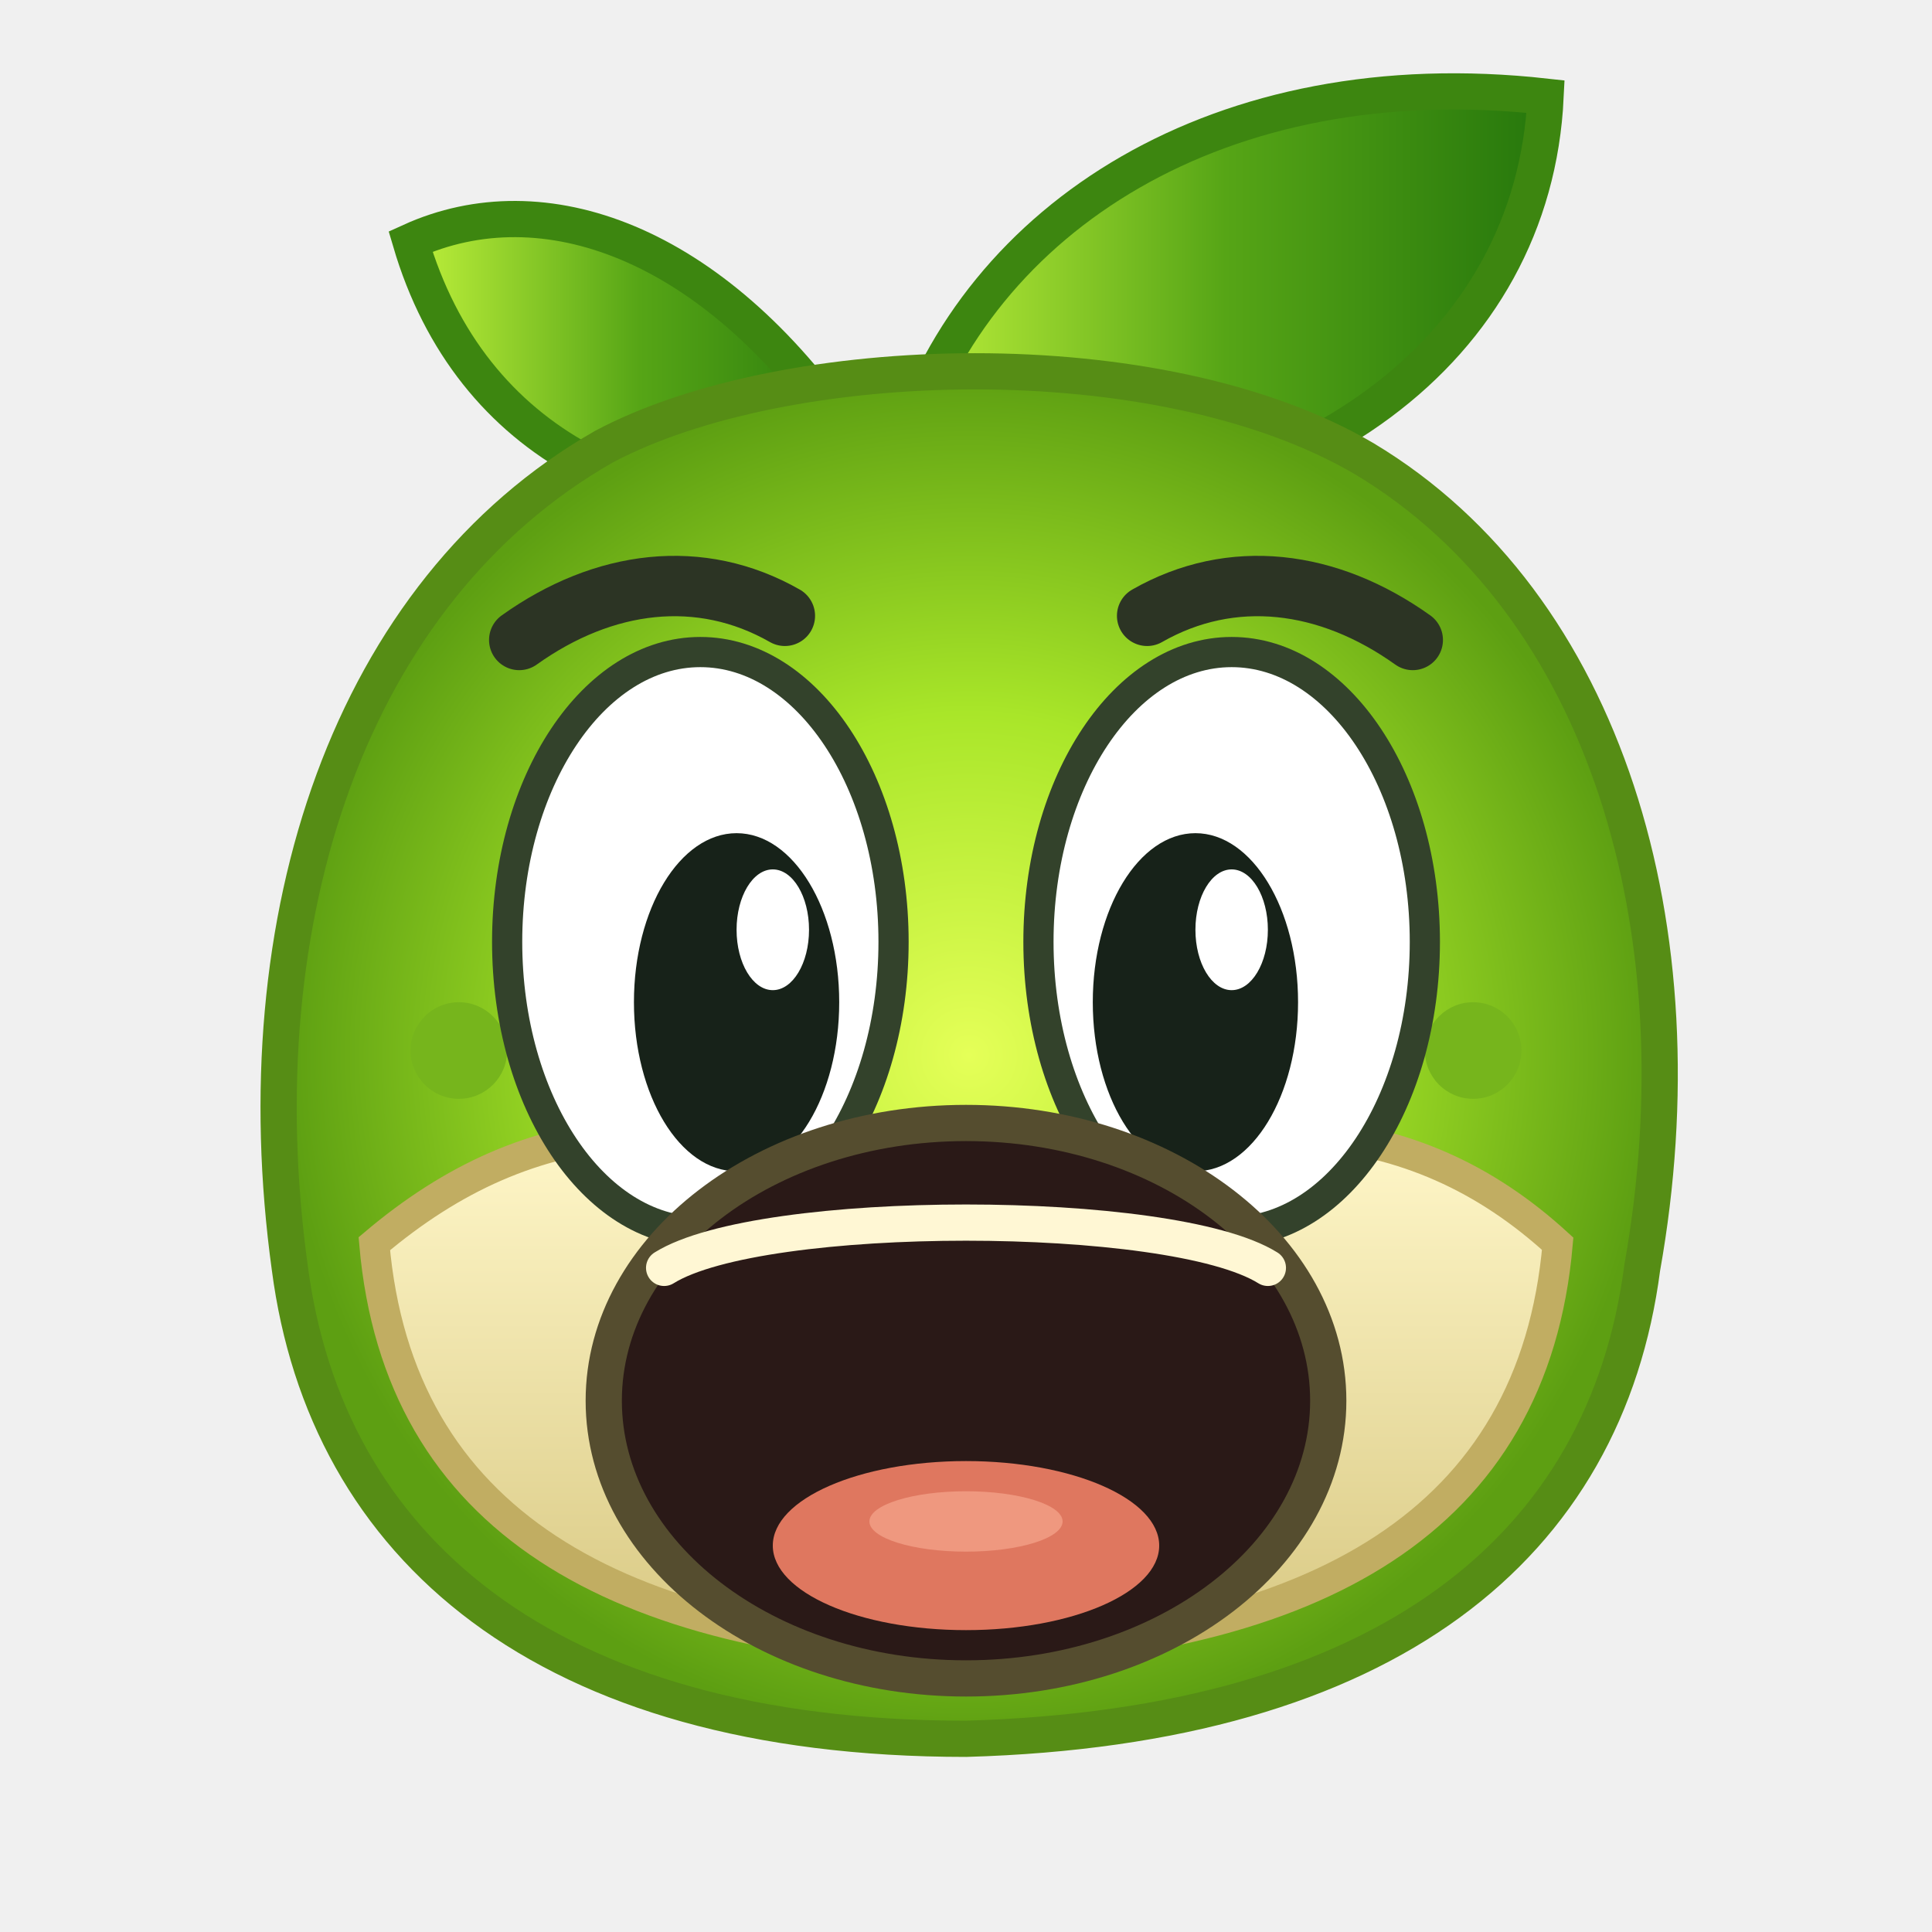
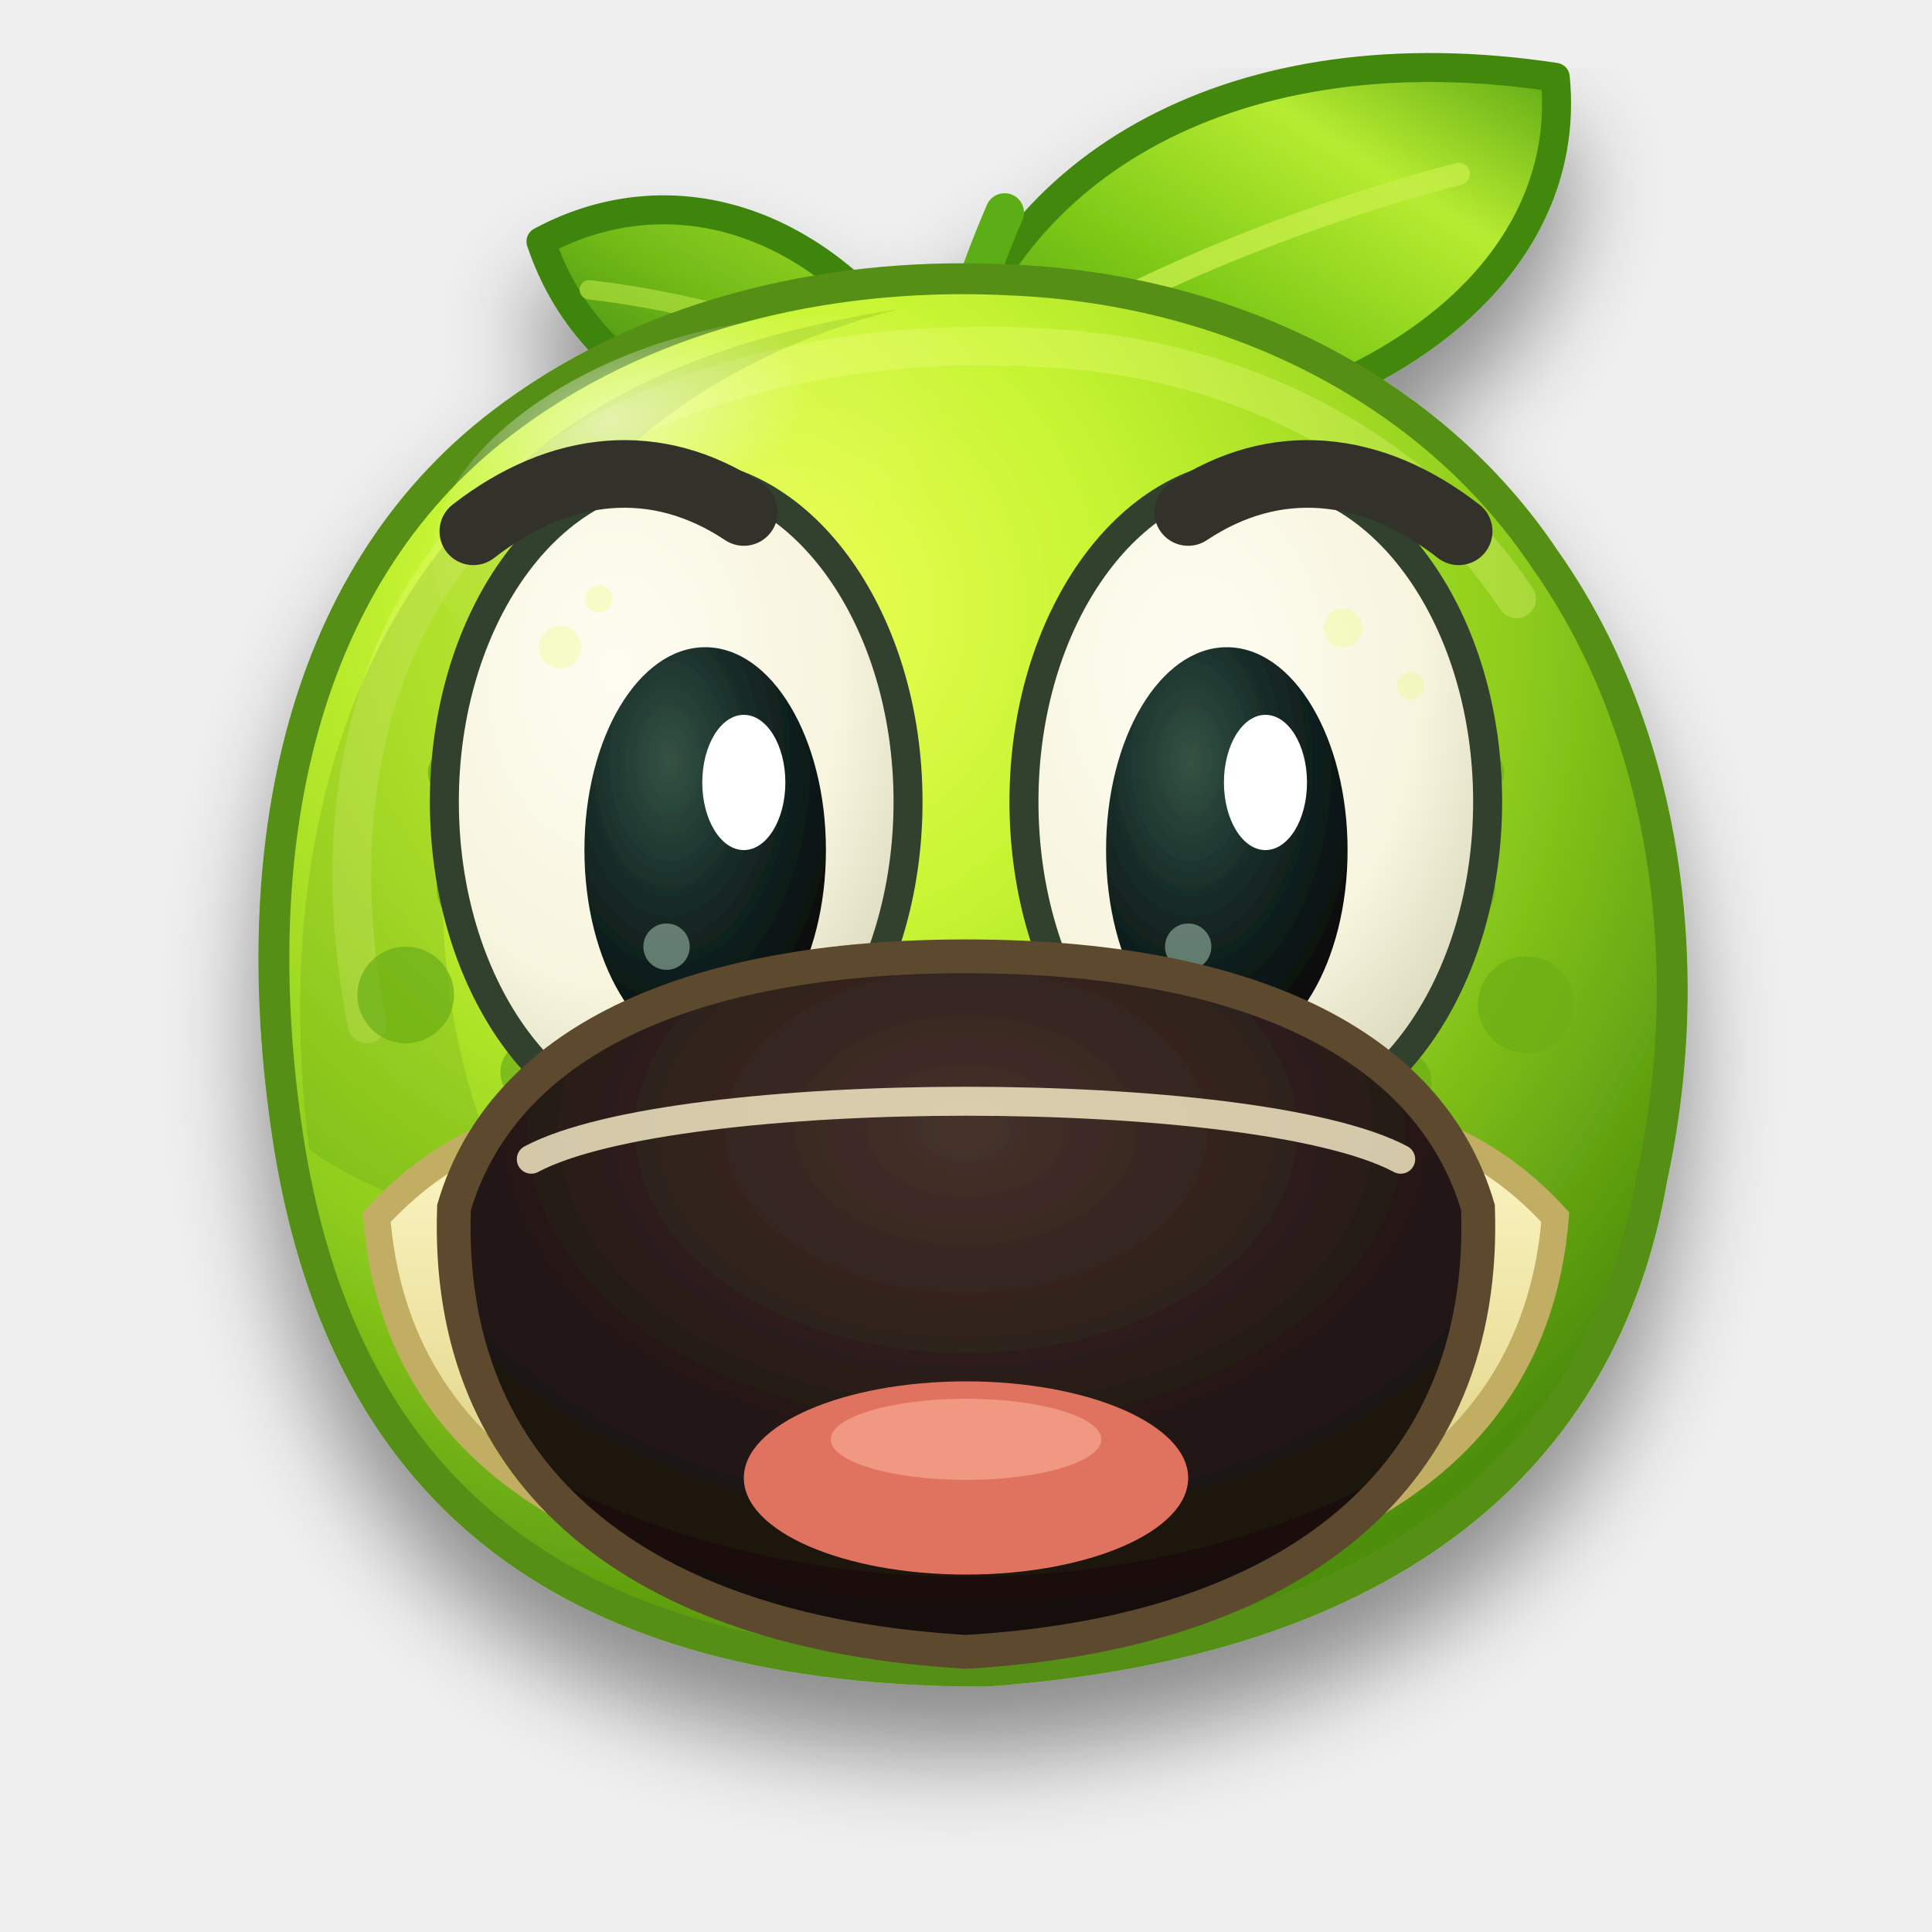
- <svg xmlns="http://www.w3.org/2000/svg" viewBox="0 0 160 160">
+ <svg xmlns="http://www.w3.org/2000/svg" width="200" height="200" viewBox="0 0 200 200">
  <defs>
-     <radialGradient id="b">
-       <stop stop-color="#e5ff58" />
-       <stop offset=".5" stop-color="#a9e629" />
-       <stop offset="1" stop-color="#5d9f12" />
+     <radialGradient id="body" cx="36%" cy="24%" r="78%">
+       <stop offset="0" stop-color="#efff57" />
+       <stop offset=".32" stop-color="#c5f431" />
+       <stop offset=".68" stop-color="#8dcc1c" />
+       <stop offset="1" stop-color="#4e8f0c" />
    </radialGradient>
-     <linearGradient id="m" x2="0" y2="1">
-       <stop stop-color="#fff7c9" />
-       <stop offset="1" stop-color="#d8c882" />
+     <radialGradient id="bodyGlow" cx="34%" cy="18%" r="65%">
+       <stop offset="0" stop-color="#ffffff" stop-opacity=".56" />
+       <stop offset=".5" stop-color="#ffffff" stop-opacity=".06" />
+       <stop offset="1" stop-color="#ffffff" stop-opacity="0" />
+     </radialGradient>
+     <linearGradient id="muzzle" x1="0" y1="0" x2="0" y2="1">
+       <stop offset="0" stop-color="#fff8c9" />
+       <stop offset=".55" stop-color="#eadf9b" />
+       <stop offset="1" stop-color="#c8b86d" />
    </linearGradient>
-     <linearGradient id="l">
-       <stop stop-color="#bff13b" />
-       <stop offset=".5" stop-color="#56a516" />
-       <stop offset="1" stop-color="#26770c" />
+     <linearGradient id="leafBig" x1="0" y1="1" x2="1" y2="0">
+       <stop offset="0" stop-color="#3d8b0e" />
+       <stop offset=".42" stop-color="#7fca18" />
+       <stop offset=".72" stop-color="#b7ec31" />
+       <stop offset="1" stop-color="#5da714" />
    </linearGradient>
+     <linearGradient id="leafSmall" x1="0" y1="1" x2="1" y2="0">
+       <stop offset="0" stop-color="#307a0d" />
+       <stop offset=".52" stop-color="#72ba18" />
+       <stop offset="1" stop-color="#a7e22a" />
+     </linearGradient>
+     <radialGradient id="eye" cx="37%" cy="30%" r="75%">
+       <stop offset="0" stop-color="#fffdf2" />
+       <stop offset=".65" stop-color="#f7f5de" />
+       <stop offset="1" stop-color="#d9d7bb" />
+     </radialGradient>
+     <radialGradient id="pupil" cx="35%" cy="28%" r="70%">
+       <stop offset="0" stop-color="#345344" />
+       <stop offset=".5" stop-color="#172b27" />
+       <stop offset="1" stop-color="#08110f" />
+     </radialGradient>
+     <radialGradient id="mouth" cx="50%" cy="25%" r="85%">
+       <stop offset="0" stop-color="#46322b" />
+       <stop offset=".55" stop-color="#231714" />
+       <stop offset="1" stop-color="#120b0a" />
+     </radialGradient>
+     <filter id="shadow" x="-30%" y="-35%" width="160%" height="180%">
+       <feDropShadow dx="0" dy="7" stdDeviation="5" flood-color="#071108" flood-opacity=".42" />
+     </filter>
  </defs>
-   <path d="M75 37C81 18 101 5 128 8C127 29 108 43 81 43Z" fill="url(#l)" stroke="#3d8610" stroke-width="3" />
-   <path d="M70 36C59 20 45 15 34 20C39 37 54 44 72 42Z" fill="url(#l)" stroke="#3d8610" stroke-width="3" />
-   <path d="M24 105C20 76 29 49 50 37C65 29 96 28 113 38C133 50 141 77 136 105C133 128 115 143 80 144C45 144 27 128 24 105Z" fill="url(#b)" stroke="#568d15" stroke-width="3" />
-   <circle cx="38" cy="87" r="4" fill="#76b51c" />
-   <circle cx="45" cy="78" r="3" fill="#76b51c" />
-   <circle cx="122" cy="87" r="4" fill="#76b51c" />
-   <circle cx="115" cy="78" r="3" fill="#76b51c" />
-   <path d="M31 103C44 92 58 91 80 99C102 91 117 92 129 103C127 126 109 136 80 137C51 136 33 126 31 103Z" fill="url(#m)" stroke="#c1ad62" stroke-width="2.5" />
-   <ellipse cx="58" cy="78" rx="16" ry="24" fill="#fff" stroke="#33422b" stroke-width="2.5" />
-   <ellipse cx="102" cy="78" rx="16" ry="24" fill="#fff" stroke="#33422b" stroke-width="2.5" />
-   <ellipse cx="61" cy="83" rx="8.5" ry="14" fill="#172219" />
-   <ellipse cx="99" cy="83" rx="8.5" ry="14" fill="#172219" />
-   <ellipse cx="64" cy="77" rx="3" ry="5" fill="#fff" />
-   <ellipse cx="102" cy="77" rx="3" ry="5" fill="#fff" />
-   <path d="M43 53C50 48 58 47 65 51M95 51C102 47 110 48 117 53" fill="none" stroke="#2c3424" stroke-width="5" stroke-linecap="round" />
-   <ellipse cx="80" cy="116" rx="30" ry="23" fill="#2a1917" stroke="#554d2f" stroke-width="3" />
-   <path d="M55 105C63 100 97 100 105 105" fill="none" stroke="#fff7d4" stroke-width="3" stroke-linecap="round" />
-   <ellipse cx="80" cy="128" rx="16" ry="7" fill="#df775f" />
-   <ellipse cx="80" cy="126" rx="8" ry="2.5" fill="#f3a087" opacity=".8" />
+   <g filter="url(#shadow)">
+     <path d="M98 40 C104 17 128 3 161 8 C163 28 143 45 107 47 C103 46 100 44 98 40Z" fill="url(#leafBig)" stroke="#42880f" stroke-width="3" stroke-linejoin="round" />
+     <path d="M96 39 C85 22 69 18 56 25 C61 40 77 48 96 44Z" fill="url(#leafSmall)" stroke="#3e850f" stroke-width="3" stroke-linejoin="round" />
+     <path d="M102 39 C114 31 132 23 151 18" fill="none" stroke="#c7ee48" stroke-width="2.3" stroke-linecap="round" opacity=".8" />
+     <path d="M95 39 C82 34 70 31 61 30" fill="none" stroke="#b6e43e" stroke-width="2" stroke-linecap="round" opacity=".65" />
+     <path d="M98 43 C99 35 101 29 104 22" fill="none" stroke="#5cae14" stroke-width="4" stroke-linecap="round" />
+     <path d="M30 119 C25 88 31 59 53 43 C68 32 87 28 105 29 C127 30 148 40 160 58 C172 75 176 99 171 122 C166 151 144 170 102 173 C59 173 36 155 30 119Z" fill="url(#body)" stroke="#568f15" stroke-width="3.2" />
+     <path d="M38 106 C33 81 40 59 57 48 C72 38 91 35 108 36 C129 37 147 47 157 62" fill="none" stroke="#f7ff8d" stroke-width="4" stroke-linecap="round" opacity=".27" />
+     <path d="M32 119 C29 95 33 71 48 54 C59 41 74 35 93 32 C70 38 55 52 49 72 C43 91 46 111 54 126 C47 126 39 124 32 119Z" fill="#417b0b" opacity=".17" />
+     <ellipse cx="76" cy="52" rx="32" ry="18" fill="url(#bodyGlow)" transform="rotate(-15 76 52)" />
+     <g fill="#6cae16" opacity=".72">
+       <circle cx="42" cy="103" r="5" />
+       <circle cx="49" cy="92" r="3.8" />
+       <circle cx="55" cy="111" r="3.2" />
+       <circle cx="158" cy="104" r="5" />
+       <circle cx="151" cy="92" r="3.8" />
+       <circle cx="145" cy="112" r="3.2" />
+       <circle cx="47" cy="80" r="2.7" />
+       <circle cx="153" cy="80" r="2.7" />
+     </g>
+     <path d="M39 126 C50 114 66 111 100 118 C134 111 150 114 161 126 C159 151 138 164 100 166 C62 164 41 151 39 126Z" fill="url(#muzzle)" stroke="#c2ae62" stroke-width="2.8" />
+     <ellipse cx="70" cy="83" rx="24" ry="34" fill="url(#eye)" stroke="#33402d" stroke-width="3" />
+     <ellipse cx="130" cy="83" rx="24" ry="34" fill="url(#eye)" stroke="#33402d" stroke-width="3" />
+     <ellipse cx="73" cy="88" rx="12.5" ry="21" fill="url(#pupil)" />
+     <ellipse cx="127" cy="88" rx="12.5" ry="21" fill="url(#pupil)" />
+     <ellipse cx="77" cy="81" rx="4.3" ry="7" fill="#ffffff" />
+     <ellipse cx="131" cy="81" rx="4.3" ry="7" fill="#ffffff" />
+     <circle cx="69" cy="98" r="2.4" fill="#9bb7a7" opacity=".6" />
+     <circle cx="123" cy="98" r="2.4" fill="#9bb7a7" opacity=".6" />
+     <path d="M49 55 C58 48 68 47 77 53" fill="none" stroke="#313329" stroke-width="7" stroke-linecap="round" />
+     <path d="M123 53 C132 47 142 48 151 55" fill="none" stroke="#313329" stroke-width="7" stroke-linecap="round" />
+     <path d="M47 125 C52 108 71 99 100 99 C129 99 148 108 153 125 C154 153 134 169 100 171 C66 169 46 153 47 125Z" fill="url(#mouth)" stroke="#5b492f" stroke-width="3.5" />
+     <path d="M55 120 C70 112 130 112 145 120" fill="none" stroke="#fff4ce" stroke-width="3" stroke-linecap="round" opacity=".8" />
+     <ellipse cx="100" cy="153" rx="23" ry="10" fill="#df735e" />
+     <ellipse cx="100" cy="149" rx="14" ry="4.2" fill="#f4a18b" opacity=".8" />
+     <g fill="#dfff55" opacity=".24">
+       <circle cx="58" cy="67" r="2.2" />
+       <circle cx="62" cy="62" r="1.4" />
+       <circle cx="139" cy="65" r="2" />
+       <circle cx="146" cy="71" r="1.4" />
+     </g>
+   </g>
</svg>
